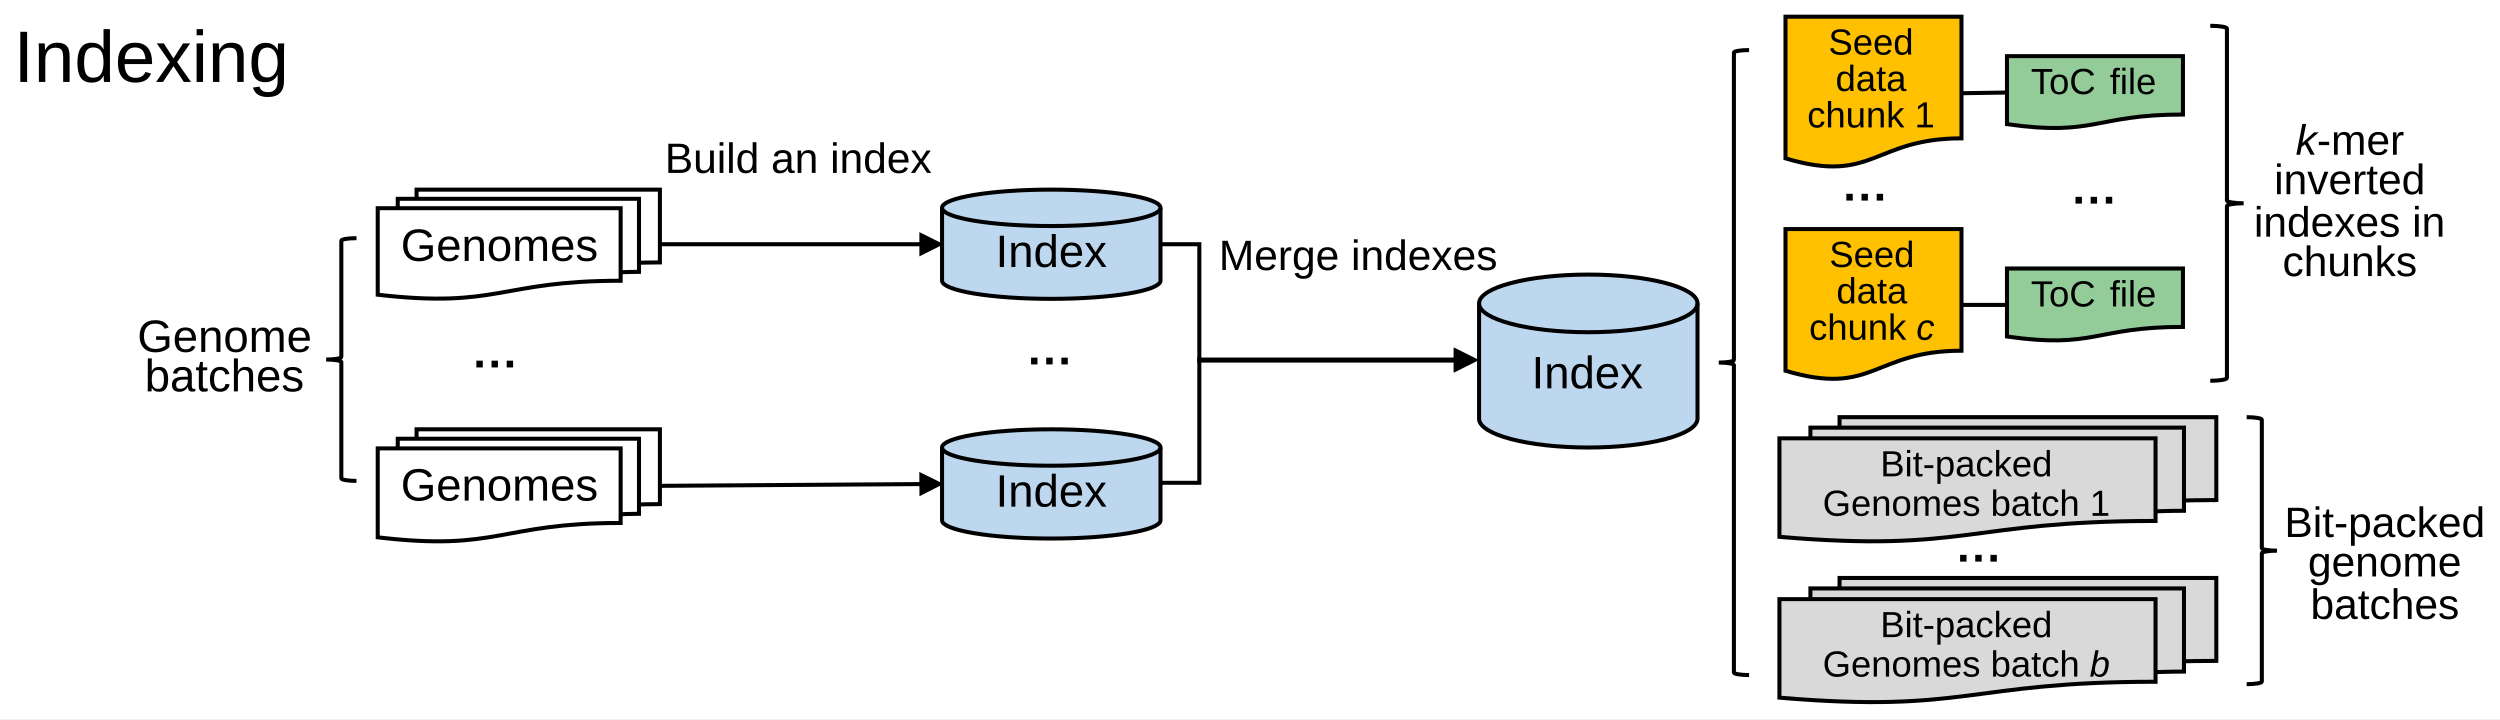
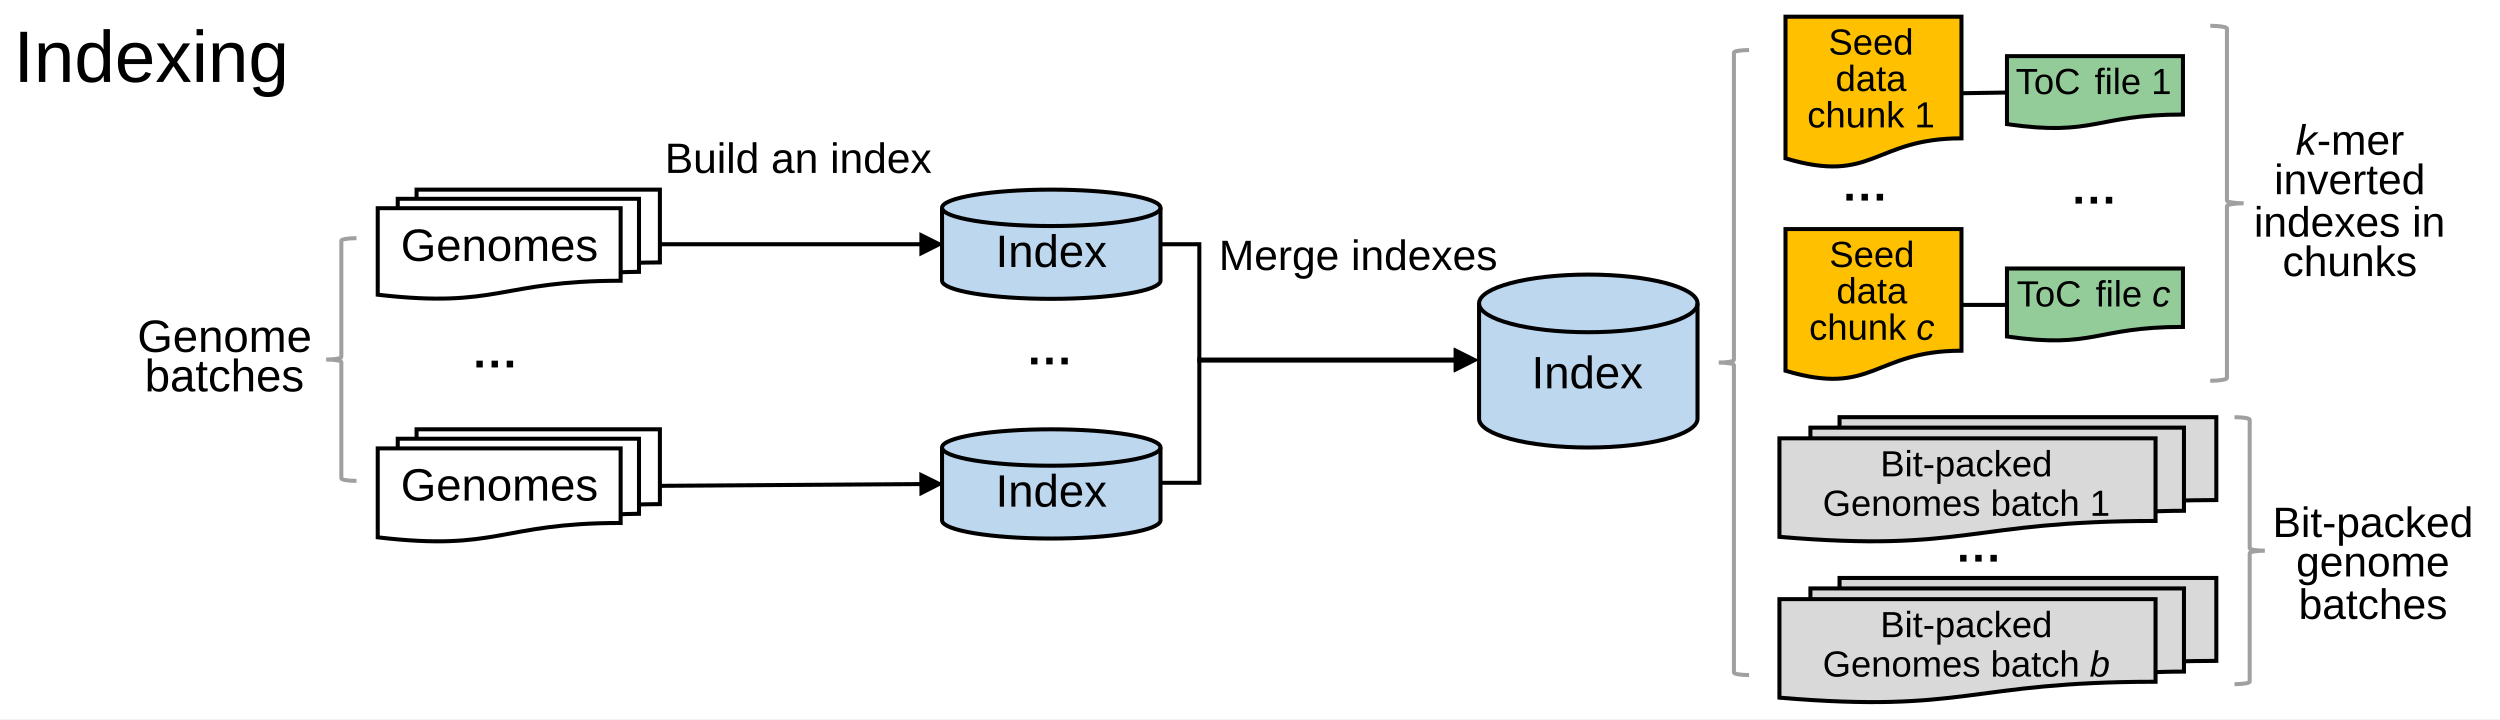
- <svg xmlns="http://www.w3.org/2000/svg" width="824" height="237" overflow="hidden" version="1.1" id="svg56">
-   <defs id="defs56" />
-   <g id="g56" transform="translate(-162,-52)">
+ <svg xmlns="http://www.w3.org/2000/svg" width="824" height="237" overflow="hidden" version="1.1" id="svg58">
+   <defs id="defs58" />
+   <g id="g58" transform="translate(-162,-52)">
    <rect x="0" y="0" width="1280" height="720" fill="#ffffff" id="rect1" />
    <rect x="162" y="52" width="824" height="237" fill="#ffffff" id="rect2" />
    <path d="m 286.5,149.137 c 40.033,4.6 40.033,-4.6 80.062,-4.6 V 120.625 H 286.5 Z m 6.596,-28.512 v -3.1 h 79.515 v 24.062 c -3.022,0 -6.049,0.166 -6.049,0.166 v -21.128 z m 6.2,-3.1 V 114.5 H 379.5 v 23.987 c -3.444,0 -6.889,0.125 -6.889,0.125 v -21.087 z" fill="#ffffff" fill-rule="evenodd" id="path2" />
    <path d="m 286.5,120.625 h 80.062 v 23.912 c -40.029,0 -40.029,9.2 -80.062,4.6 z m 6.596,0 v -3.1 h 79.515 v 24.062 c -3.022,0 -6.049,0.166 -6.049,0.166 M 299.296,117.525 V 114.5 H 379.5 v 23.987 c -3.444,0 -6.889,0.125 -6.889,0.125" stroke="#000000" stroke-width="1.333" stroke-miterlimit="8" fill="none" fill-rule="evenodd" id="path3" />
    <text font-family="Arial, Arial_MSFontService, sans-serif" font-weight="400" font-size="15px" transform="translate(294.112,138)" id="text3">Genomes</text>
    <path d="m 286.5,229.099 c 40.033,4.728 40.033,-4.728 80.062,-4.728 V 199.795 H 286.5 Z m 6.596,-29.304 v -3.186 h 79.515 v 24.73 c -3.022,0 -6.049,0.171 -6.049,0.171 v -21.715 z m 6.2,-3.186 V 193.5 H 379.5 v 24.653 c -3.444,0 -6.889,0.128 -6.889,0.128 v -21.672 z" fill="#ffffff" fill-rule="evenodd" id="path4" />
    <path d="m 286.5,199.795 h 80.062 v 24.576 c -40.029,0 -40.029,9.456 -80.062,4.728 z m 6.596,0 v -3.186 h 79.515 v 24.73 c -3.022,0 -6.049,0.171 -6.049,0.171 M 299.296,196.609 V 193.5 H 379.5 v 24.653 c -3.444,0 -6.889,0.128 -6.889,0.128" stroke="#000000" stroke-width="1.333" stroke-miterlimit="8" fill="none" fill-rule="evenodd" id="path5" />
    <text font-family="Arial, Arial_MSFontService, sans-serif" font-weight="400" font-size="15px" transform="translate(294.112,217)" id="text5">Genomes</text>
    <path d="m 472.5,120.5 c 0,-3.314 16.118,-6 36,-6 19.882,0 36,2.686 36,6 v 24 c 0,3.314 -16.118,6 -36,6 -19.882,0 -36,-2.686 -36,-6 z" fill="#bdd7ee" fill-rule="evenodd" id="path6" />
    <path d="m 544.5,120.5 c 0,3.314 -16.118,6 -36,6 -19.882,0 -36,-2.686 -36,-6" stroke="#000000" stroke-width="1.333" stroke-miterlimit="8" fill="none" fill-rule="evenodd" id="path7" />
    <path d="m 472.5,120.5 c 0,-3.314 16.118,-6 36,-6 19.882,0 36,2.686 36,6 v 24 c 0,3.314 -16.118,6 -36,6 -19.882,0 -36,-2.686 -36,-6 z" stroke="#000000" stroke-width="1.333" stroke-miterlimit="8" fill="none" fill-rule="evenodd" id="path8" />
    <text font-family="Arial, Arial_MSFontService, sans-serif" font-weight="400" font-size="15px" transform="translate(490.142,140)" id="text8">Index</text>
    <path d="m 472.5,199.5 c 0,-3.314 16.118,-6 36,-6 19.882,0 36,2.686 36,6 v 24 c 0,3.314 -16.118,6 -36,6 -19.882,0 -36,-2.686 -36,-6 z" fill="#bdd7ee" fill-rule="evenodd" id="path9" />
    <path d="m 544.5,199.5 c 0,3.314 -16.118,6 -36,6 -19.882,0 -36,-2.686 -36,-6" stroke="#000000" stroke-width="1.333" stroke-miterlimit="8" fill="none" fill-rule="evenodd" id="path10" />
    <path d="m 472.5,199.5 c 0,-3.314 16.118,-6 36,-6 19.882,0 36,2.686 36,6 v 24 c 0,3.314 -16.118,6 -36,6 -19.882,0 -36,-2.686 -36,-6 z" stroke="#000000" stroke-width="1.333" stroke-miterlimit="8" fill="none" fill-rule="evenodd" id="path11" />
    <text font-family="Arial, Arial_MSFontService, sans-serif" font-weight="400" font-size="15px" transform="translate(490.142,219)" id="text11">Index</text>
    <path d="m 379.5,131.833 h 86.863 v 1.334 H 379.5 Z m 85.53,-3.333 8,4 -8,4 z" id="path12" />
    <path d="M 0.005,-0.667 86.868,-0.079 86.858,1.254 -0.005,0.667 Z M 85.557,-3.421 93.529,0.633 85.503,4.579 Z" transform="matrix(1,0,0,-1,379.5,212.133)" id="path13" />
    <text font-family="Arial, Arial_MSFontService, sans-serif" font-weight="700" font-size="15px" transform="translate(317.985,177)" id="text13">···</text>
    <text font-family="Arial, Arial_MSFontService, sans-serif" font-weight="700" font-size="15px" transform="translate(500.809,176)" id="text14">···</text>
    <path d="m 649.5,152 c 0,-5.247 16.118,-9.5 36,-9.5 19.882,0 36,4.253 36,9.5 v 38 c 0,5.247 -16.118,9.5 -36,9.5 -19.882,0 -36,-4.253 -36,-9.5 z" fill="#bdd7ee" fill-rule="evenodd" id="path14" />
    <path d="m 721.5,152 c 0,5.247 -16.118,9.5 -36,9.5 -19.882,0 -36,-4.253 -36,-9.5" stroke="#000000" stroke-width="1.333" stroke-miterlimit="8" fill="none" fill-rule="evenodd" id="path15" />
    <path d="m 649.5,152 c 0,-5.247 16.118,-9.5 36,-9.5 19.882,0 36,4.253 36,9.5 v 38 c 0,5.247 -16.118,9.5 -36,9.5 -19.882,0 -36,-4.253 -36,-9.5 z" stroke="#000000" stroke-width="1.333" stroke-miterlimit="8" fill="none" fill-rule="evenodd" id="path16" />
    <text font-family="Arial, Arial_MSFontService, sans-serif" font-weight="400" font-size="15px" transform="translate(666.801,180)" id="text16">Index</text>
    <path d="m 544.5,131.833 h 13.466 v 39.012 l -0.666,-0.667 h 85.192 v 1.334 H 556.633 V 132.5 l 0.667,0.667 h -12.8 z m 96.659,35.012 8,4 -8,4 z" id="path17" />
    <path d="M 0,-0.667 H 13.466 V 40.631 l -0.667,-0.667 h 85.192 v 1.333 H 12.133 V 0 l 0.667,0.667 H 0 Z m 96.659,37.298 8,4 -8,4 z" transform="matrix(1,0,0,-1,544.5,211.131)" id="path18" />
    <text font-family="Arial, Arial_MSFontService, sans-serif" font-weight="400" font-size="14px" transform="translate(381.128,109)" id="text18">Build an index</text>
    <text font-family="Arial, Arial_MSFontService, sans-serif" font-weight="400" font-size="15px" transform="translate(207.279,168)" id="text19">Genome</text>
    <text font-family="Arial, Arial_MSFontService, sans-serif" font-weight="400" font-size="15px" transform="translate(209.699,181)" id="text20">batches</text>
-     <path d="m 279.5,210.5 c -2.761,0 -5,-0.373 -5,-0.833 v -38.334 c 0,-0.46 -2.239,-0.833 -5,-0.833 2.761,0 5,-0.373 5,-0.833 v -38.334 c 0,-0.46 2.239,-0.833 5,-0.833" stroke="#000000" stroke-width="1.333" stroke-miterlimit="8" fill="none" fill-rule="evenodd" id="path20" />
+     <path d="m 279.5,210.5 c -2.761,0 -5,-0.373 -5,-0.833 v -38.334 c 0,-0.46 -2.239,-0.833 -5,-0.833 2.761,0 5,-0.373 5,-0.833 v -38.334 c 0,-0.46 2.239,-0.833 5,-0.833" stroke="#a0a0a0" stroke-width="1.333" stroke-miterlimit="8" fill="none" fill-rule="evenodd" id="path20" />
    <text font-family="Arial, Arial_MSFontService, sans-serif" font-weight="400" font-size="14px" transform="translate(563.732,141)" id="text21">Merge indexes</text>
-     <path d="m 738.5,274.5 c -2.761,0 -5,-0.373 -5,-0.833 V 172.333 c 0,-0.46 -2.239,-0.833 -5,-0.833 2.761,0 5,-0.373 5,-0.833 V 69.333 c 0,-0.46 2.239,-0.833 5,-0.833" stroke="#000000" stroke-width="1.333" stroke-miterlimit="8" fill="none" fill-rule="evenodd" id="path21" />
+     <path d="m 738.5,274.5 c -2.761,0 -5,-0.373 -5,-0.833 V 172.333 c 0,-0.46 -2.239,-0.833 -5,-0.833 2.761,0 5,-0.373 5,-0.833 V 69.333 c 0,-0.46 2.239,-0.833 5,-0.833" stroke="#a0a0a0" stroke-width="1.333" stroke-miterlimit="8" fill="none" fill-rule="evenodd" id="path21" />
    <path d="m 823.5,70.5 h 58 v 19.247 c -29,0 -29,7.333 -58,3.167 z" stroke="#000000" stroke-width="1.333" stroke-miterlimit="8" fill="#94cc99" fill-rule="evenodd" id="path22" />
-     <text font-family="Arial, Arial_MSFontService, sans-serif" font-weight="400" font-size="12px" transform="translate(831.374,83)" id="text22">ToC</text>
-     <text font-family="Arial, Arial_MSFontService, sans-serif" font-weight="400" font-size="12px" transform="translate(857.374,83)" id="text23">file</text>
-     <path d="M 0,0 14.951,0.226" stroke="#000000" stroke-width="1.333" stroke-miterlimit="8" fill="none" fill-rule="evenodd" transform="matrix(1,0,0,-1,808.5,82.7257)" id="path23" />
-     <text font-family="Arial, Arial_MSFontService, sans-serif" font-weight="700" font-size="15px" transform="translate(769.527,122)" id="text24">···</text>
-     <text font-family="Arial, Arial_MSFontService, sans-serif" font-weight="700" font-size="15px" transform="translate(845.056,123)" id="text25">···</text>
-     <path d="m 890.5,60.5 c 3.038,0 5.5,0.41 5.5,0.917 v 56.666 c 0,0.507 2.462,0.917 5.5,0.917 -3.038,0 -5.5,0.41 -5.5,0.917 v 56.666 c 0,0.507 -2.462,0.917 -5.5,0.917" stroke="#000000" stroke-width="1.333" stroke-miterlimit="8" fill="none" fill-rule="evenodd" id="path25" />
-     <text font-family="Arial, Arial_MSFontService, sans-serif" font-style="italic" font-weight="400" font-size="14px" transform="translate(918.651,103)" id="text26">k</text>
-     <text font-family="Arial, Arial_MSFontService, sans-serif" font-weight="400" font-size="14px" transform="translate(925.651,103)" id="text27">-</text>
-     <text font-family="Arial, Arial_MSFontService, sans-serif" font-weight="400" font-size="14px" transform="translate(930.318,103)" id="text28">mer</text>
-     <text font-family="Arial, Arial_MSFontService, sans-serif" font-weight="400" font-size="14px" transform="translate(911.564,116)" id="text29">inverted</text>
-     <text font-family="Arial, Arial_MSFontService, sans-serif" font-weight="400" font-size="14px" transform="translate(904.898,130)" id="text30">indexes in</text>
-     <text font-family="Arial, Arial_MSFontService, sans-serif" font-weight="400" font-size="14px" transform="translate(914.318,143)" id="text31">chunks</text>
-     <path d="m 748.5,228.947 c 61.987,5.239 61.987,-5.239 123.967,-5.239 V 196.476 H 748.5 Z m 10.213,-32.471 v -3.531 h 123.12 v 27.404 c -4.68,0 -9.366,0.19 -9.366,0.19 v -24.063 z m 9.6,-3.531 V 189.5 H 892.5 v 27.318 c -5.333,0 -10.667,0.143 -10.667,0.143 v -24.016 z" fill="#d9d9d9" fill-rule="evenodd" id="path31" />
-     <path d="m 748.5,196.476 h 123.967 v 27.232 c -61.98,0 -61.98,10.478 -123.967,5.239 z m 10.213,0 v -3.531 h 123.12 v 27.404 c -4.68,0 -9.366,0.19 -9.366,0.19 M 768.313,192.945 V 189.5 H 892.5 v 27.318 c -5.333,0 -10.667,0.143 -10.667,0.143" stroke="#000000" stroke-width="1.333" stroke-miterlimit="8" fill="none" fill-rule="evenodd" id="path32" />
-     <text font-family="Arial, Arial_MSFontService, sans-serif" font-weight="400" font-size="12px" transform="translate(781.751,209)" id="text32">Bit</text>
-     <text font-family="Arial, Arial_MSFontService, sans-serif" font-weight="400" font-size="12px" transform="translate(795.751,209)" id="text33">-</text>
-     <text font-family="Arial, Arial_MSFontService, sans-serif" font-weight="400" font-size="12px" transform="translate(799.751,209)" id="text34">packed</text>
-     <text font-family="Arial, Arial_MSFontService, sans-serif" font-weight="400" font-size="12px" transform="translate(762.751,222)" id="text35">Genomes batch 1</text>
-     <path d="m 750.5,57.5 h 58 v 40.097 c -29,0 -29,15.278 -58,6.597 z" stroke="#000000" stroke-width="1.333" stroke-miterlimit="8" fill="#ffc000" fill-rule="evenodd" id="path35" />
-     <text font-family="Arial, Arial_MSFontService, sans-serif" font-weight="400" font-size="12px" transform="translate(764.67,70)" id="text36">Seed</text>
-     <text font-family="Arial, Arial_MSFontService, sans-serif" font-weight="400" font-size="12px" transform="translate(767.004,82)" id="text37">data</text>
-     <text font-family="Arial, Arial_MSFontService, sans-serif" font-weight="400" font-size="12px" transform="translate(757.67,94)" id="text38">chunk 1</text>
-     <path d="m 823.5,140.5 h 58 v 19.247 c -29,0 -29,7.333 -58,3.166 z" stroke="#000000" stroke-width="1.333" stroke-miterlimit="8" fill="#94cc99" fill-rule="evenodd" id="path38" />
-     <text font-family="Arial, Arial_MSFontService, sans-serif" font-weight="400" font-size="12px" transform="translate(831.374,153)" id="text39">ToC</text>
-     <text font-family="Arial, Arial_MSFontService, sans-serif" font-weight="400" font-size="12px" transform="translate(857.374,153)" id="text40">file</text>
-     <path d="M 0,0 14.668,1.04987e-4" stroke="#000000" stroke-width="1.333" stroke-miterlimit="8" fill="none" fill-rule="evenodd" transform="matrix(1,0,0,-1,808.5,152.5)" id="path40" />
-     <path d="m 750.5,127.5 h 58 v 40.097 c -29,0 -29,15.278 -58,6.597 z" stroke="#000000" stroke-width="1.333" stroke-miterlimit="8" fill="#ffc000" fill-rule="evenodd" id="path41" />
-     <text font-family="Arial, Arial_MSFontService, sans-serif" font-weight="400" font-size="12px" transform="translate(764.953,140)" id="text41">Seed</text>
-     <text font-family="Arial, Arial_MSFontService, sans-serif" font-weight="400" font-size="12px" transform="translate(767.287,152)" id="text42">data</text>
-     <text font-family="Arial, Arial_MSFontService, sans-serif" font-weight="400" font-size="12px" transform="translate(758.287,164)" id="text43">chunk</text>
-     <text font-family="Arial, Arial_MSFontService, sans-serif" font-style="italic" font-weight="400" font-size="12px" transform="translate(793.62,164)" id="text44">c</text>
-     <path d="m 748.5,281.947 c 61.987,5.239 61.987,-5.239 123.967,-5.239 V 249.476 H 748.5 Z m 10.213,-32.471 v -3.531 h 123.12 v 27.404 c -4.68,0 -9.366,0.19 -9.366,0.19 v -24.063 z m 9.6,-3.531 V 242.5 H 892.5 v 27.318 c -5.333,0 -10.667,0.143 -10.667,0.143 v -24.016 z" fill="#d9d9d9" fill-rule="evenodd" id="path44" />
-     <path d="m 748.5,249.476 h 123.967 v 27.232 c -61.98,0 -61.98,10.478 -123.967,5.239 z m 10.213,0 v -3.531 h 123.12 v 27.404 c -4.68,0 -9.366,0.19 -9.366,0.19 M 768.313,245.945 V 242.5 H 892.5 v 27.318 c -5.333,0 -10.667,0.143 -10.667,0.143" stroke="#000000" stroke-width="1.333" stroke-miterlimit="8" fill="none" fill-rule="evenodd" id="path45" />
-     <text font-family="Arial, Arial_MSFontService, sans-serif" font-weight="400" font-size="12px" transform="translate(781.751,262)" id="text45">Bit</text>
-     <text font-family="Arial, Arial_MSFontService, sans-serif" font-weight="400" font-size="12px" transform="translate(795.751,262)" id="text46">-</text>
-     <text font-family="Arial, Arial_MSFontService, sans-serif" font-weight="400" font-size="12px" transform="translate(799.751,262)" id="text47">packed</text>
-     <text font-family="Arial, Arial_MSFontService, sans-serif" font-weight="400" font-size="12px" transform="translate(762.751,275)" id="text48">Genomes batch</text>
-     <text font-family="Arial, Arial_MSFontService, sans-serif" font-style="italic" font-weight="400" font-size="12px" transform="translate(850.751,275)" id="text49">b</text>
-     <text font-family="Arial, Arial_MSFontService, sans-serif" font-weight="700" font-size="15px" transform="translate(807.02,241)" id="text50">···</text>
-     <path d="m 902.5,189.5 c 2.762,0 5,0.373 5,0.833 v 42.334 c 0,0.46 2.239,0.833 5,0.833 -2.761,0 -5,0.373 -5,0.833 v 42.334 c 0,0.46 -2.239,0.833 -5,0.833" stroke="#000000" stroke-width="1.333" stroke-miterlimit="8" fill="none" fill-rule="evenodd" id="path50" />
-     <text font-family="Arial, Arial_MSFontService, sans-serif" font-weight="400" font-size="14px" transform="translate(914.95,229)" id="text51">Bit</text>
-     <text font-family="Arial, Arial_MSFontService, sans-serif" font-weight="400" font-size="14px" transform="translate(931.283,229)" id="text52">-</text>
-     <text font-family="Arial, Arial_MSFontService, sans-serif" font-weight="400" font-size="14px" transform="translate(935.95,229)" id="text53">packed</text>
-     <text font-family="Arial, Arial_MSFontService, sans-serif" font-weight="400" font-size="14px" transform="translate(922.703,242)" id="text54">genome</text>
-     <text font-family="Arial, Arial_MSFontService, sans-serif" font-weight="400" font-size="14px" transform="translate(923.536,256)" id="text55">batches</text>
-     <text font-family="Arial, Arial_MSFontService, sans-serif" font-weight="400" font-size="24px" transform="translate(166.48,79)" id="text56">Indexing</text>
+     <text font-family="Arial, Arial_MSFontService, sans-serif" font-weight="400" font-size="12px" transform="translate(826.374,83)" id="text22">ToC</text>
+     <text font-family="Arial, Arial_MSFontService, sans-serif" font-weight="400" font-size="12px" transform="translate(852.374,83)" id="text23">file</text>
+     <text font-family="Arial, Arial_MSFontService, sans-serif" font-weight="400" font-size="12px" transform="translate(871.04,83)" id="text24">1</text>
+     <path d="M 0,0 14.951,0.226" stroke="#000000" stroke-width="1.333" stroke-miterlimit="8" fill="none" fill-rule="evenodd" transform="matrix(1,0,0,-1,808.5,82.7257)" id="path24" />
+     <text font-family="Arial, Arial_MSFontService, sans-serif" font-weight="700" font-size="15px" transform="translate(769.527,122)" id="text25">···</text>
+     <text font-family="Arial, Arial_MSFontService, sans-serif" font-weight="700" font-size="15px" transform="translate(845.056,123)" id="text26">···</text>
+     <path d="m 890.5,60.5 c 3.038,0 5.5,0.41 5.5,0.917 v 56.666 c 0,0.507 2.462,0.917 5.5,0.917 -3.038,0 -5.5,0.41 -5.5,0.917 v 56.666 c 0,0.507 -2.462,0.917 -5.5,0.917" stroke="#a0a0a0" stroke-width="1.333" stroke-miterlimit="8" fill="none" fill-rule="evenodd" id="path26" />
+     <text font-family="Arial, Arial_MSFontService, sans-serif" font-style="italic" font-weight="400" font-size="14px" transform="translate(918.651,103)" id="text27">k</text>
+     <text font-family="Arial, Arial_MSFontService, sans-serif" font-weight="400" font-size="14px" transform="translate(925.651,103)" id="text28">-</text>
+     <text font-family="Arial, Arial_MSFontService, sans-serif" font-weight="400" font-size="14px" transform="translate(930.318,103)" id="text29">mer</text>
+     <text font-family="Arial, Arial_MSFontService, sans-serif" font-weight="400" font-size="14px" transform="translate(911.564,116)" id="text30">inverted</text>
+     <text font-family="Arial, Arial_MSFontService, sans-serif" font-weight="400" font-size="14px" transform="translate(904.898,130)" id="text31">indexes in</text>
+     <text font-family="Arial, Arial_MSFontService, sans-serif" font-weight="400" font-size="14px" transform="translate(914.318,143)" id="text32">chunks</text>
+     <path d="m 748.5,228.947 c 61.987,5.239 61.987,-5.239 123.967,-5.239 V 196.476 H 748.5 Z m 10.213,-32.471 v -3.531 h 123.12 v 27.404 c -4.68,0 -9.366,0.19 -9.366,0.19 v -24.063 z m 9.6,-3.531 V 189.5 H 892.5 v 27.318 c -5.333,0 -10.667,0.143 -10.667,0.143 v -24.016 z" fill="#d9d9d9" fill-rule="evenodd" id="path32" />
+     <path d="m 748.5,196.476 h 123.967 v 27.232 c -61.98,0 -61.98,10.478 -123.967,5.239 z m 10.213,0 v -3.531 h 123.12 v 27.404 c -4.68,0 -9.366,0.19 -9.366,0.19 M 768.313,192.945 V 189.5 H 892.5 v 27.318 c -5.333,0 -10.667,0.143 -10.667,0.143" stroke="#000000" stroke-width="1.333" stroke-miterlimit="8" fill="none" fill-rule="evenodd" id="path33" />
+     <text font-family="Arial, Arial_MSFontService, sans-serif" font-weight="400" font-size="12px" transform="translate(781.751,209)" id="text33">Bit</text>
+     <text font-family="Arial, Arial_MSFontService, sans-serif" font-weight="400" font-size="12px" transform="translate(795.751,209)" id="text34">-</text>
+     <text font-family="Arial, Arial_MSFontService, sans-serif" font-weight="400" font-size="12px" transform="translate(799.751,209)" id="text35">packed</text>
+     <text font-family="Arial, Arial_MSFontService, sans-serif" font-weight="400" font-size="12px" transform="translate(762.751,222)" id="text36">Genomes batch 1</text>
+     <path d="m 750.5,57.5 h 58 v 40.097 c -29,0 -29,15.278 -58,6.597 z" stroke="#000000" stroke-width="1.333" stroke-miterlimit="8" fill="#ffc000" fill-rule="evenodd" id="path36" />
+     <text font-family="Arial, Arial_MSFontService, sans-serif" font-weight="400" font-size="12px" transform="translate(764.67,70)" id="text37">Seed</text>
+     <text font-family="Arial, Arial_MSFontService, sans-serif" font-weight="400" font-size="12px" transform="translate(767.004,82)" id="text38">data</text>
+     <text font-family="Arial, Arial_MSFontService, sans-serif" font-weight="400" font-size="12px" transform="translate(757.67,94)" id="text39">chunk 1</text>
+     <path d="m 823.5,140.5 h 58 v 19.247 c -29,0 -29,7.333 -58,3.166 z" stroke="#000000" stroke-width="1.333" stroke-miterlimit="8" fill="#94cc99" fill-rule="evenodd" id="path39" />
+     <text font-family="Arial, Arial_MSFontService, sans-serif" font-weight="400" font-size="12px" transform="translate(826.707,153)" id="text40">ToC</text>
+     <text font-family="Arial, Arial_MSFontService, sans-serif" font-weight="400" font-size="12px" transform="translate(852.707,153)" id="text41">file</text>
+     <text font-family="Arial, Arial_MSFontService, sans-serif" font-style="italic" font-weight="400" font-size="12px" transform="translate(871.374,153)" id="text42">c</text>
+     <path d="M 0,0 14.668,1.04987e-4" stroke="#000000" stroke-width="1.333" stroke-miterlimit="8" fill="none" fill-rule="evenodd" transform="matrix(1,0,0,-1,808.5,152.5)" id="path42" />
+     <path d="m 750.5,127.5 h 58 v 40.097 c -29,0 -29,15.278 -58,6.597 z" stroke="#000000" stroke-width="1.333" stroke-miterlimit="8" fill="#ffc000" fill-rule="evenodd" id="path43" />
+     <text font-family="Arial, Arial_MSFontService, sans-serif" font-weight="400" font-size="12px" transform="translate(764.953,140)" id="text43">Seed</text>
+     <text font-family="Arial, Arial_MSFontService, sans-serif" font-weight="400" font-size="12px" transform="translate(767.287,152)" id="text44">data</text>
+     <text font-family="Arial, Arial_MSFontService, sans-serif" font-weight="400" font-size="12px" transform="translate(758.287,164)" id="text45">chunk</text>
+     <text font-family="Arial, Arial_MSFontService, sans-serif" font-style="italic" font-weight="400" font-size="12px" transform="translate(793.62,164)" id="text46">c</text>
+     <text font-family="Arial, Arial_MSFontService, sans-serif" font-weight="400" font-size="24px" transform="translate(166.48,79)" id="text47">Indexing</text>
+     <path d="m 748.5,281.947 c 61.987,5.239 61.987,-5.239 123.967,-5.239 V 249.476 H 748.5 Z m 10.213,-32.471 v -3.531 h 123.12 v 27.404 c -4.68,0 -9.366,0.19 -9.366,0.19 v -24.063 z m 9.6,-3.531 V 242.5 H 892.5 v 27.318 c -5.333,0 -10.667,0.143 -10.667,0.143 v -24.016 z" fill="#d9d9d9" fill-rule="evenodd" id="path47" />
+     <path d="m 748.5,249.476 h 123.967 v 27.232 c -61.98,0 -61.98,10.478 -123.967,5.239 z m 10.213,0 v -3.531 h 123.12 v 27.404 c -4.68,0 -9.366,0.19 -9.366,0.19 M 768.313,245.945 V 242.5 H 892.5 v 27.318 c -5.333,0 -10.667,0.143 -10.667,0.143" stroke="#000000" stroke-width="1.333" stroke-miterlimit="8" fill="none" fill-rule="evenodd" id="path48" />
+     <text font-family="Arial, Arial_MSFontService, sans-serif" font-weight="400" font-size="12px" transform="translate(781.751,262)" id="text48">Bit</text>
+     <text font-family="Arial, Arial_MSFontService, sans-serif" font-weight="400" font-size="12px" transform="translate(795.751,262)" id="text49">-</text>
+     <text font-family="Arial, Arial_MSFontService, sans-serif" font-weight="400" font-size="12px" transform="translate(799.751,262)" id="text50">packed</text>
+     <text font-family="Arial, Arial_MSFontService, sans-serif" font-weight="400" font-size="12px" transform="translate(762.751,275)" id="text51">Genomes batch</text>
+     <text font-family="Arial, Arial_MSFontService, sans-serif" font-style="italic" font-weight="400" font-size="12px" transform="translate(850.751,275)" id="text52">b</text>
+     <text font-family="Arial, Arial_MSFontService, sans-serif" font-weight="700" font-size="15px" transform="translate(807.02,241)" id="text53">···</text>
+     <path d="m 898.5,189.5 c 2.762,0 5,0.373 5,0.833 v 42.334 c 0,0.46 2.239,0.833 5,0.833 -2.761,0 -5,0.373 -5,0.833 v 42.334 c 0,0.46 -2.239,0.833 -5,0.833" stroke="#a0a0a0" stroke-width="1.333" stroke-miterlimit="8" fill="none" fill-rule="evenodd" id="path53" />
+     <text font-family="Arial, Arial_MSFontService, sans-serif" font-weight="400" font-size="14px" transform="translate(911.045,229)" id="text54">Bit</text>
+     <text font-family="Arial, Arial_MSFontService, sans-serif" font-weight="400" font-size="14px" transform="translate(927.379,229)" id="text55">-</text>
+     <text font-family="Arial, Arial_MSFontService, sans-serif" font-weight="400" font-size="14px" transform="translate(932.045,229)" id="text56">packed</text>
+     <text font-family="Arial, Arial_MSFontService, sans-serif" font-weight="400" font-size="14px" transform="translate(918.799,242)" id="text57">genome</text>
+     <text font-family="Arial, Arial_MSFontService, sans-serif" font-weight="400" font-size="14px" transform="translate(919.632,256)" id="text58">batches</text>
  </g>
</svg>
